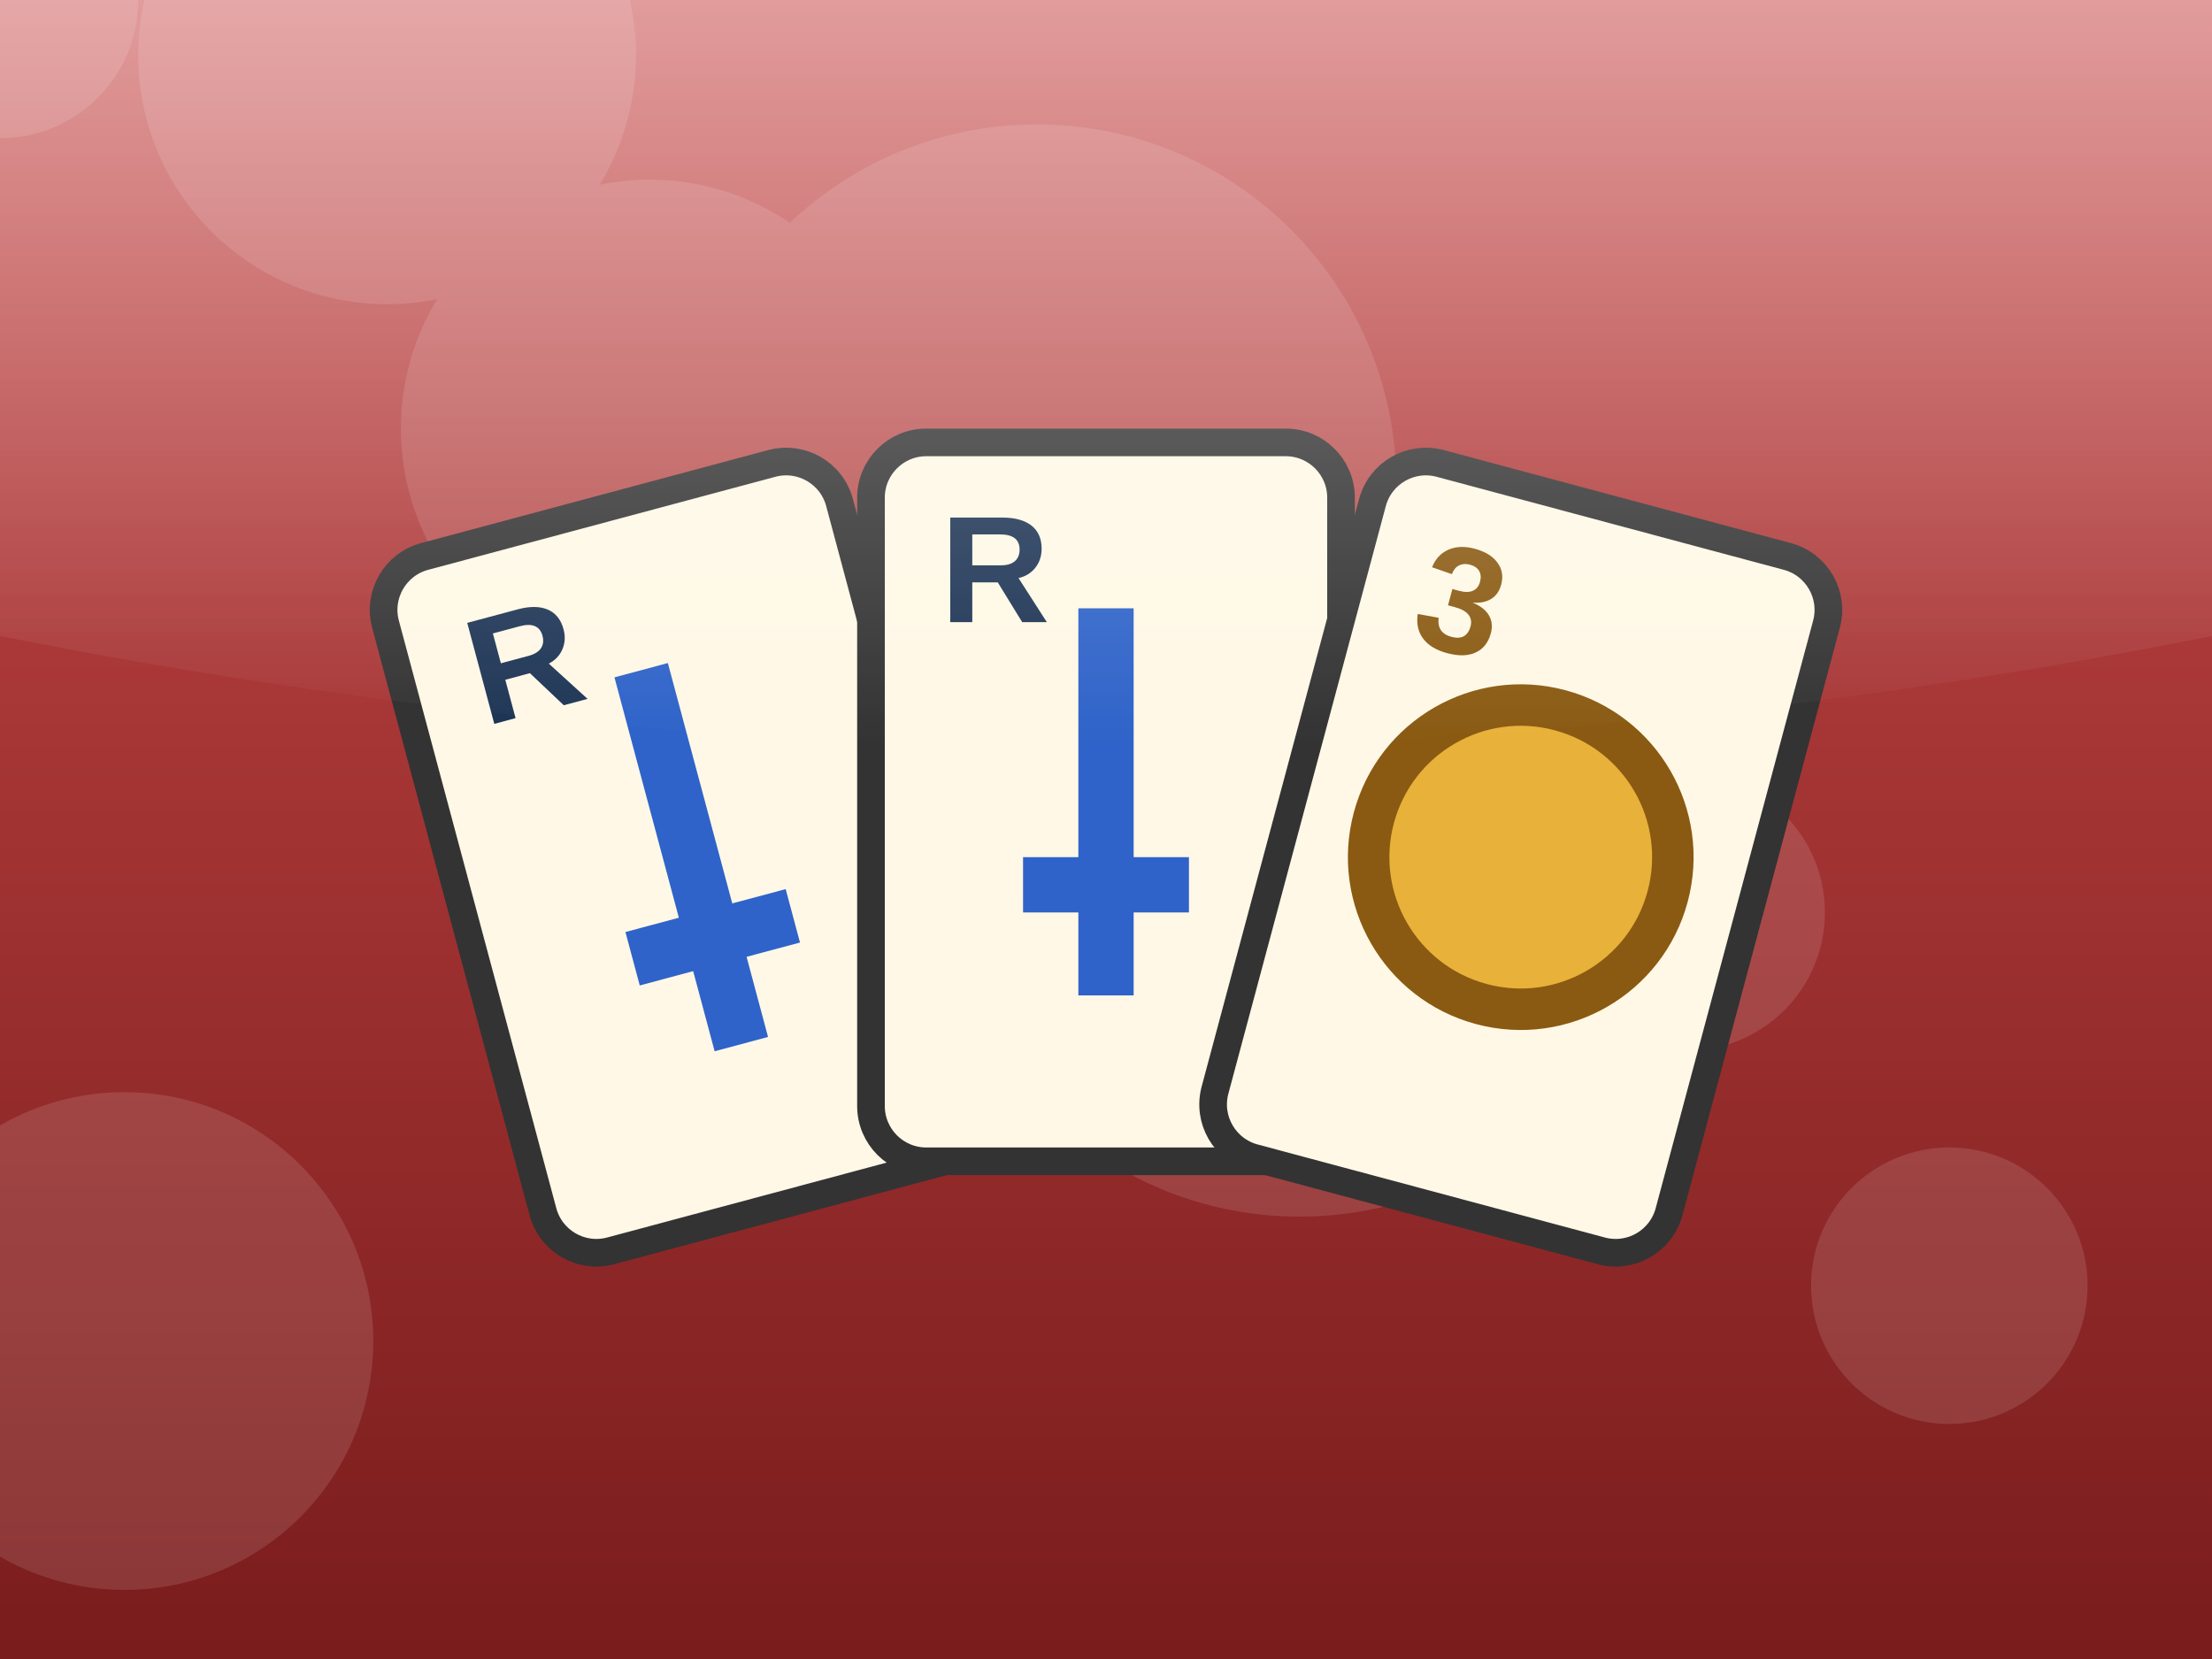
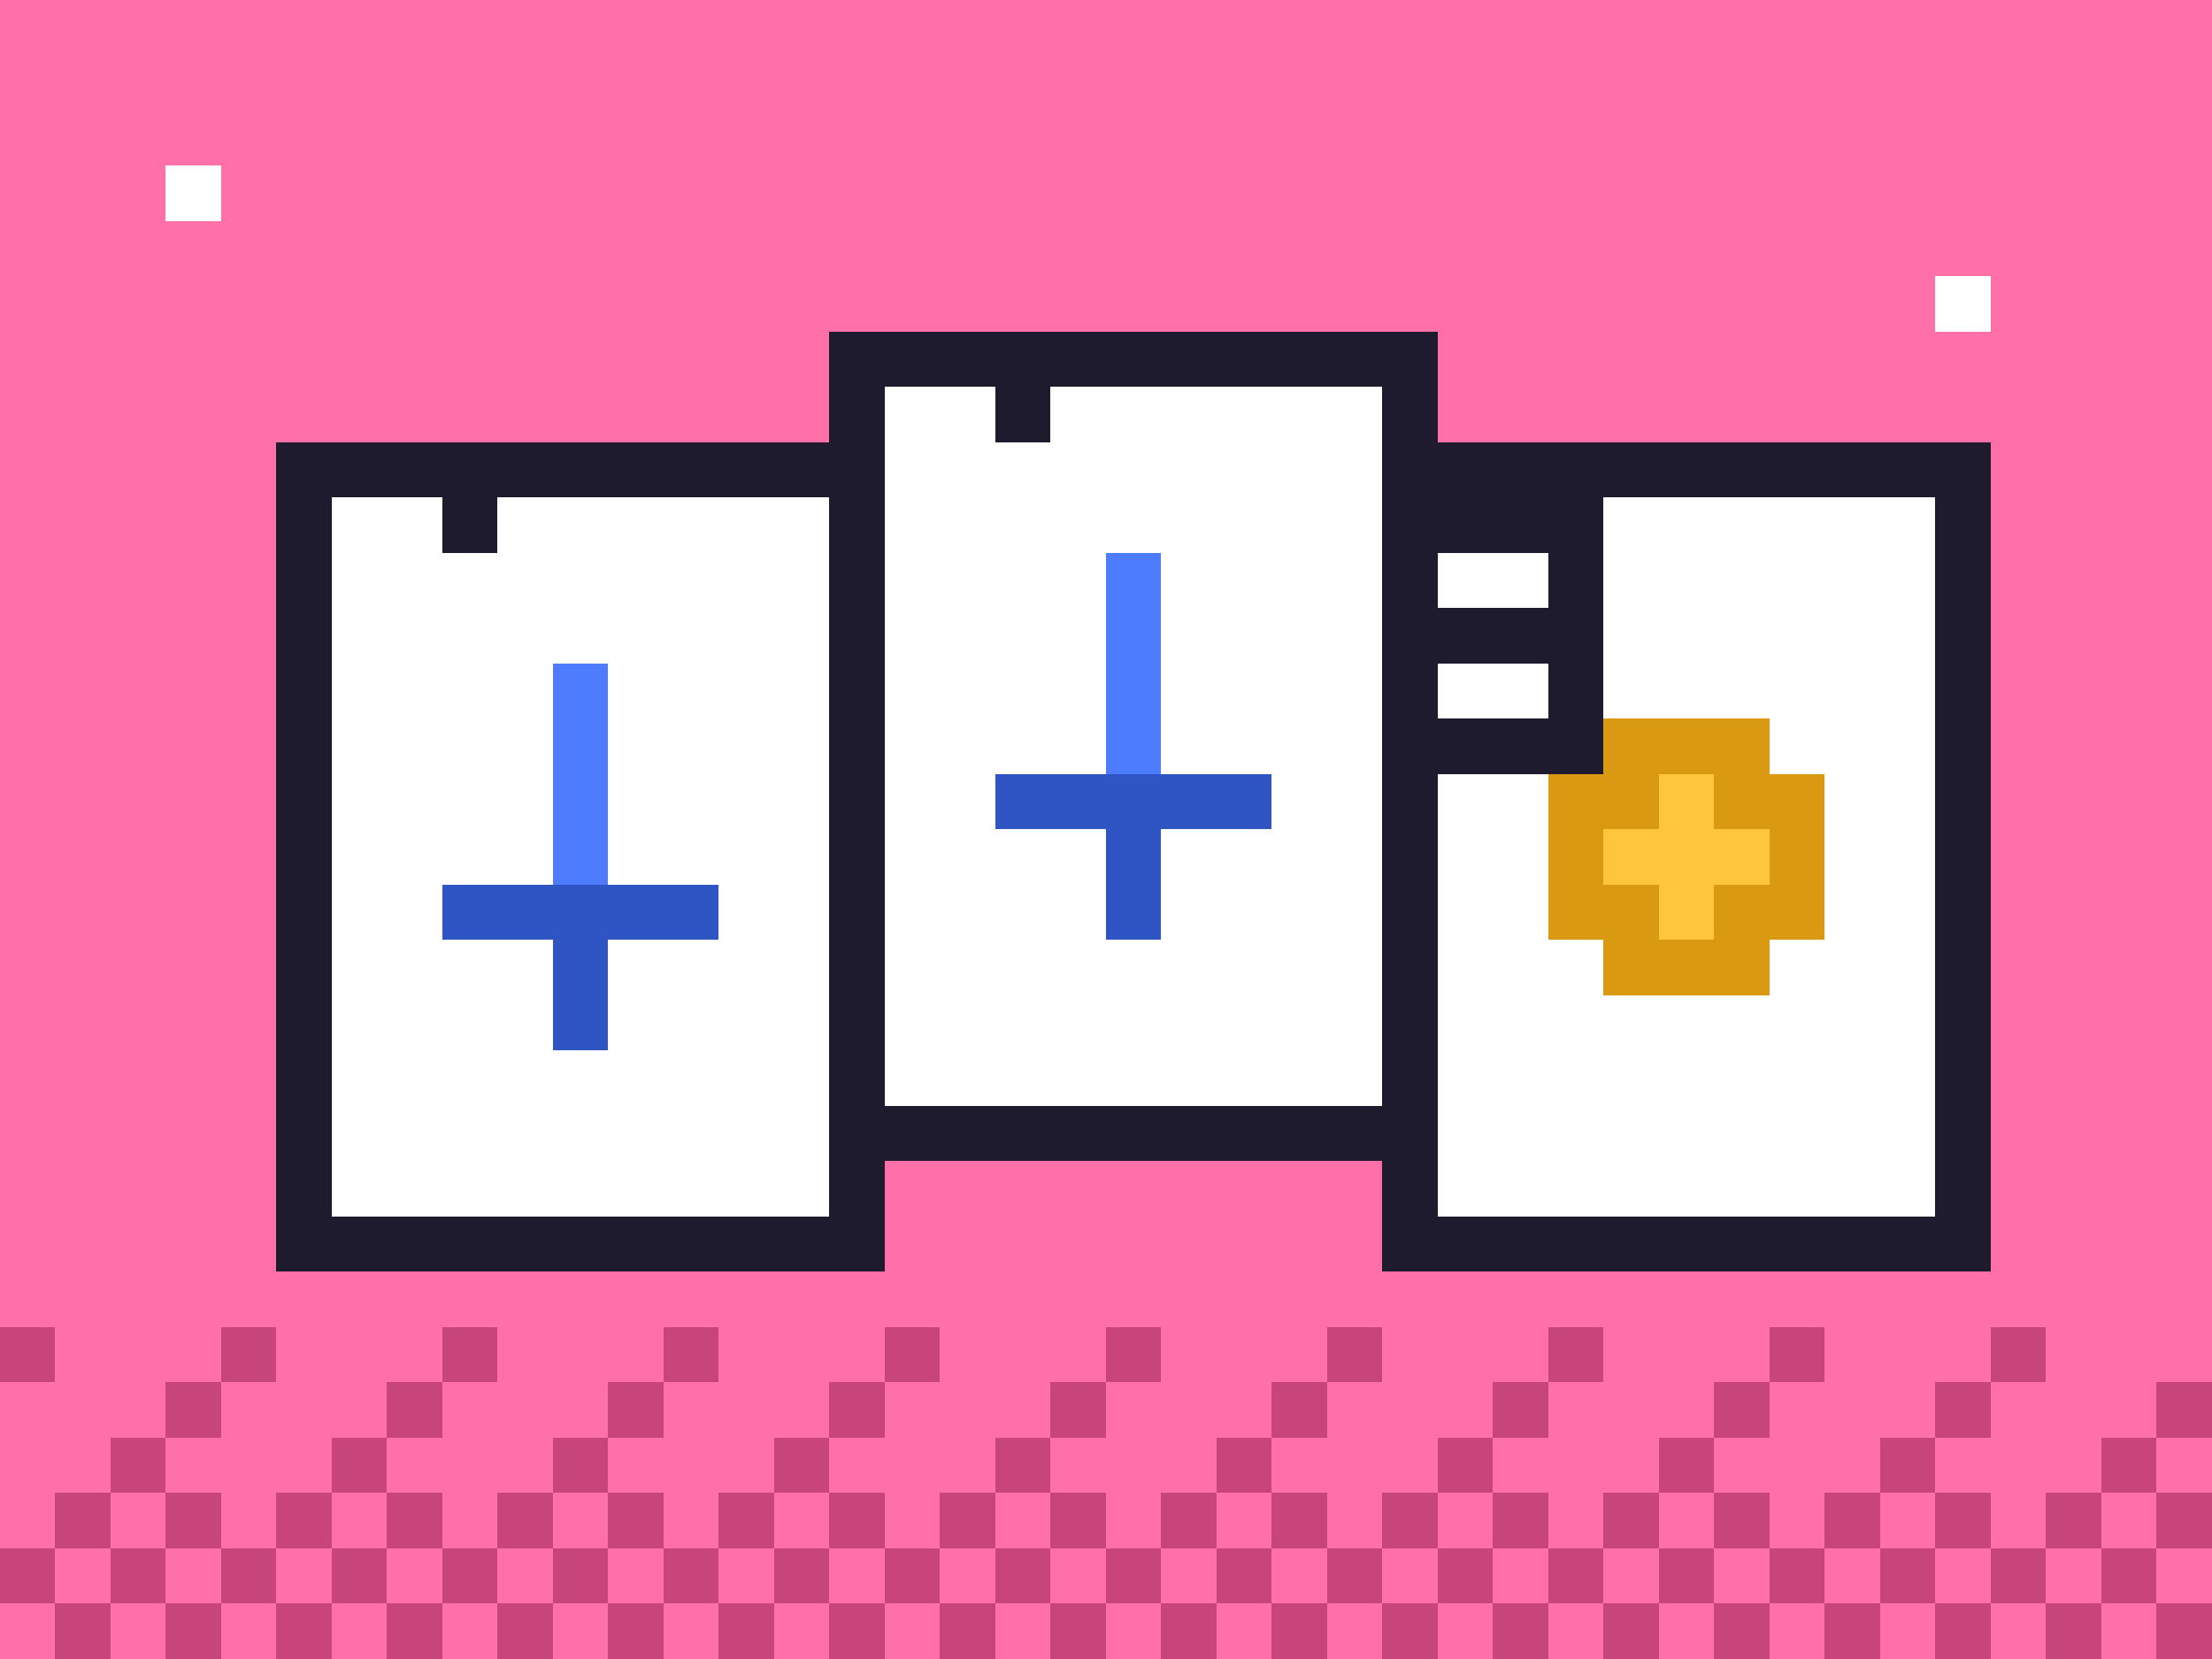
- <svg xmlns="http://www.w3.org/2000/svg" viewBox="0 0 160 120" width="160" height="120">
-   <defs>
-     <linearGradient id="f" x1="0" y1="0" x2="0" y2="1">
-       <stop offset="0" stop-color="#c94a4a" />
-       <stop offset="1" stop-color="#7a1c1c" />
-     </linearGradient>
-     <linearGradient id="b" x1="0" y1="0" x2="0" y2="1">
-       <stop offset="0" stop-color="#fff" stop-opacity=".45" />
-       <stop offset="1" stop-color="#fff" stop-opacity="0" />
-     </linearGradient>
-   </defs>
-   <rect width="160" height="120" fill="url(#f)" />
-   <g opacity=".12" fill="#fff">
-     <circle cx="0" cy="0" r="10" />
-     <circle cx="47" cy="31" r="18" />
-     <circle cx="94" cy="62" r="26" />
-     <circle cx="141" cy="93" r="10" />
-     <circle cx="28" cy="4" r="18" />
-     <circle cx="75" cy="35" r="26" />
-     <circle cx="122" cy="66" r="10" />
-     <circle cx="9" cy="97" r="18" />
-   </g>
-   <g transform="translate(50 62) rotate(-15)">
-     <rect x="-17" y="-26" width="34" height="52" rx="4" fill="#fff8e6" stroke="#333" stroke-width="2" />
-     <path d="M0 -14v22M-6 6h12M0 8v6" stroke="#2f63c9" stroke-width="4" />
-     <text x="-12" y="-13" font-family="Arial Black,Arial" font-weight="900" font-size="11" fill="#1e3555">R</text>
-   </g>
-   <g transform="translate(80 58) rotate(0)">
-     <rect x="-17" y="-26" width="34" height="52" rx="4" fill="#fff8e6" stroke="#333" stroke-width="2" />
-     <path d="M0 -14v22M-6 6h12M0 8v6" stroke="#2f63c9" stroke-width="4" />
-     <text x="-12" y="-13" font-family="Arial Black,Arial" font-weight="900" font-size="11" fill="#1e3555">R</text>
-   </g>
-   <g transform="translate(110 62) rotate(15)">
-     <rect x="-17" y="-26" width="34" height="52" rx="4" fill="#fff8e6" stroke="#333" stroke-width="2" />
-     <circle r="11" fill="#e8b13a" stroke="#8a5a12" stroke-width="3" />
-     <text x="-12" y="-13" font-family="Arial Black,Arial" font-weight="900" font-size="11" fill="#8a5a12">3</text>
-   </g>
-   <path d="M0 0H160V46Q80 62 0 46Z" fill="url(#b)" />
+ <svg xmlns="http://www.w3.org/2000/svg" viewBox="0 0 40 30" width="160" height="120" shape-rendering="crispEdges">
+   <rect x="0" y="0" width="40" height="30" fill="#ff6fa8" />
+   <rect x="0" y="24" width="1" height="1" fill="#c8457a" />
+   <rect x="4" y="24" width="1" height="1" fill="#c8457a" />
+   <rect x="8" y="24" width="1" height="1" fill="#c8457a" />
+   <rect x="12" y="24" width="1" height="1" fill="#c8457a" />
+   <rect x="16" y="24" width="1" height="1" fill="#c8457a" />
+   <rect x="20" y="24" width="1" height="1" fill="#c8457a" />
+   <rect x="24" y="24" width="1" height="1" fill="#c8457a" />
+   <rect x="28" y="24" width="1" height="1" fill="#c8457a" />
+   <rect x="32" y="24" width="1" height="1" fill="#c8457a" />
+   <rect x="36" y="24" width="1" height="1" fill="#c8457a" />
+   <rect x="3" y="25" width="1" height="1" fill="#c8457a" />
+   <rect x="7" y="25" width="1" height="1" fill="#c8457a" />
+   <rect x="11" y="25" width="1" height="1" fill="#c8457a" />
+   <rect x="15" y="25" width="1" height="1" fill="#c8457a" />
+   <rect x="19" y="25" width="1" height="1" fill="#c8457a" />
+   <rect x="23" y="25" width="1" height="1" fill="#c8457a" />
+   <rect x="27" y="25" width="1" height="1" fill="#c8457a" />
+   <rect x="31" y="25" width="1" height="1" fill="#c8457a" />
+   <rect x="35" y="25" width="1" height="1" fill="#c8457a" />
+   <rect x="39" y="25" width="1" height="1" fill="#c8457a" />
+   <rect x="2" y="26" width="1" height="1" fill="#c8457a" />
+   <rect x="6" y="26" width="1" height="1" fill="#c8457a" />
+   <rect x="10" y="26" width="1" height="1" fill="#c8457a" />
+   <rect x="14" y="26" width="1" height="1" fill="#c8457a" />
+   <rect x="18" y="26" width="1" height="1" fill="#c8457a" />
+   <rect x="22" y="26" width="1" height="1" fill="#c8457a" />
+   <rect x="26" y="26" width="1" height="1" fill="#c8457a" />
+   <rect x="30" y="26" width="1" height="1" fill="#c8457a" />
+   <rect x="34" y="26" width="1" height="1" fill="#c8457a" />
+   <rect x="38" y="26" width="1" height="1" fill="#c8457a" />
+   <rect x="1" y="27" width="1" height="1" fill="#c8457a" />
+   <rect x="3" y="27" width="1" height="1" fill="#c8457a" />
+   <rect x="5" y="27" width="1" height="1" fill="#c8457a" />
+   <rect x="7" y="27" width="1" height="1" fill="#c8457a" />
+   <rect x="9" y="27" width="1" height="1" fill="#c8457a" />
+   <rect x="11" y="27" width="1" height="1" fill="#c8457a" />
+   <rect x="13" y="27" width="1" height="1" fill="#c8457a" />
+   <rect x="15" y="27" width="1" height="1" fill="#c8457a" />
+   <rect x="17" y="27" width="1" height="1" fill="#c8457a" />
+   <rect x="19" y="27" width="1" height="1" fill="#c8457a" />
+   <rect x="21" y="27" width="1" height="1" fill="#c8457a" />
+   <rect x="23" y="27" width="1" height="1" fill="#c8457a" />
+   <rect x="25" y="27" width="1" height="1" fill="#c8457a" />
+   <rect x="27" y="27" width="1" height="1" fill="#c8457a" />
+   <rect x="29" y="27" width="1" height="1" fill="#c8457a" />
+   <rect x="31" y="27" width="1" height="1" fill="#c8457a" />
+   <rect x="33" y="27" width="1" height="1" fill="#c8457a" />
+   <rect x="35" y="27" width="1" height="1" fill="#c8457a" />
+   <rect x="37" y="27" width="1" height="1" fill="#c8457a" />
+   <rect x="39" y="27" width="1" height="1" fill="#c8457a" />
+   <rect x="0" y="28" width="1" height="1" fill="#c8457a" />
+   <rect x="2" y="28" width="1" height="1" fill="#c8457a" />
+   <rect x="4" y="28" width="1" height="1" fill="#c8457a" />
+   <rect x="6" y="28" width="1" height="1" fill="#c8457a" />
+   <rect x="8" y="28" width="1" height="1" fill="#c8457a" />
+   <rect x="10" y="28" width="1" height="1" fill="#c8457a" />
+   <rect x="12" y="28" width="1" height="1" fill="#c8457a" />
+   <rect x="14" y="28" width="1" height="1" fill="#c8457a" />
+   <rect x="16" y="28" width="1" height="1" fill="#c8457a" />
+   <rect x="18" y="28" width="1" height="1" fill="#c8457a" />
+   <rect x="20" y="28" width="1" height="1" fill="#c8457a" />
+   <rect x="22" y="28" width="1" height="1" fill="#c8457a" />
+   <rect x="24" y="28" width="1" height="1" fill="#c8457a" />
+   <rect x="26" y="28" width="1" height="1" fill="#c8457a" />
+   <rect x="28" y="28" width="1" height="1" fill="#c8457a" />
+   <rect x="30" y="28" width="1" height="1" fill="#c8457a" />
+   <rect x="32" y="28" width="1" height="1" fill="#c8457a" />
+   <rect x="34" y="28" width="1" height="1" fill="#c8457a" />
+   <rect x="36" y="28" width="1" height="1" fill="#c8457a" />
+   <rect x="38" y="28" width="1" height="1" fill="#c8457a" />
+   <rect x="1" y="29" width="1" height="1" fill="#c8457a" />
+   <rect x="3" y="29" width="1" height="1" fill="#c8457a" />
+   <rect x="5" y="29" width="1" height="1" fill="#c8457a" />
+   <rect x="7" y="29" width="1" height="1" fill="#c8457a" />
+   <rect x="9" y="29" width="1" height="1" fill="#c8457a" />
+   <rect x="11" y="29" width="1" height="1" fill="#c8457a" />
+   <rect x="13" y="29" width="1" height="1" fill="#c8457a" />
+   <rect x="15" y="29" width="1" height="1" fill="#c8457a" />
+   <rect x="17" y="29" width="1" height="1" fill="#c8457a" />
+   <rect x="19" y="29" width="1" height="1" fill="#c8457a" />
+   <rect x="21" y="29" width="1" height="1" fill="#c8457a" />
+   <rect x="23" y="29" width="1" height="1" fill="#c8457a" />
+   <rect x="25" y="29" width="1" height="1" fill="#c8457a" />
+   <rect x="27" y="29" width="1" height="1" fill="#c8457a" />
+   <rect x="29" y="29" width="1" height="1" fill="#c8457a" />
+   <rect x="31" y="29" width="1" height="1" fill="#c8457a" />
+   <rect x="33" y="29" width="1" height="1" fill="#c8457a" />
+   <rect x="35" y="29" width="1" height="1" fill="#c8457a" />
+   <rect x="37" y="29" width="1" height="1" fill="#c8457a" />
+   <rect x="39" y="29" width="1" height="1" fill="#c8457a" />
+   <rect x="3" y="3" width="1" height="1" fill="#ffffff" />
+   <rect x="35" y="5" width="1" height="1" fill="#ffffff" />
+   <rect x="7" y="11" width="1" height="1" fill="#ffffff" />
+   <rect x="31" y="13" width="1" height="1" fill="#ffffff" />
+   <rect x="5" y="8" width="11" height="15" fill="#1e1b2e" />
+   <rect x="6" y="9" width="9" height="13" fill="#ffffff" />
+   <rect x="10" y="12" width="1" height="5" fill="#4d7cfe" />
+   <rect x="8" y="16" width="5" height="1" fill="#2f55c4" />
+   <rect x="10" y="17" width="1" height="2" fill="#2f55c4" />
+   <rect x="15" y="6" width="11" height="15" fill="#1e1b2e" />
+   <rect x="16" y="7" width="9" height="13" fill="#ffffff" />
+   <rect x="20" y="10" width="1" height="5" fill="#4d7cfe" />
+   <rect x="18" y="14" width="5" height="1" fill="#2f55c4" />
+   <rect x="20" y="15" width="1" height="2" fill="#2f55c4" />
+   <rect x="25" y="8" width="11" height="15" fill="#1e1b2e" />
+   <rect x="26" y="9" width="9" height="13" fill="#ffffff" />
+   <rect x="29" y="13" width="3" height="1" fill="#d99a12" />
+   <rect x="28" y="14" width="5" height="1" fill="#d99a12" />
+   <rect x="28" y="15" width="5" height="1" fill="#d99a12" />
+   <rect x="28" y="16" width="5" height="1" fill="#d99a12" />
+   <rect x="29" y="17" width="3" height="1" fill="#d99a12" />
+   <rect x="30" y="14" width="1" height="1" fill="#ffc63d" />
+   <rect x="29" y="15" width="3" height="1" fill="#ffc63d" />
+   <rect x="30" y="16" width="1" height="1" fill="#ffc63d" />
+   <rect x="26" y="9" width="1" height="1" fill="#1e1b2e" />
+   <rect x="27" y="9" width="1" height="1" fill="#1e1b2e" />
+   <rect x="28" y="9" width="1" height="1" fill="#1e1b2e" />
+   <rect x="28" y="10" width="1" height="1" fill="#1e1b2e" />
+   <rect x="26" y="11" width="1" height="1" fill="#1e1b2e" />
+   <rect x="27" y="11" width="1" height="1" fill="#1e1b2e" />
+   <rect x="28" y="11" width="1" height="1" fill="#1e1b2e" />
+   <rect x="28" y="12" width="1" height="1" fill="#1e1b2e" />
+   <rect x="26" y="13" width="1" height="1" fill="#1e1b2e" />
+   <rect x="27" y="13" width="1" height="1" fill="#1e1b2e" />
+   <rect x="28" y="13" width="1" height="1" fill="#1e1b2e" />
+   <rect x="8" y="9" width="1" height="1" fill="#1e1b2e" />
+   <rect x="18" y="7" width="1" height="1" fill="#1e1b2e" />
</svg>
